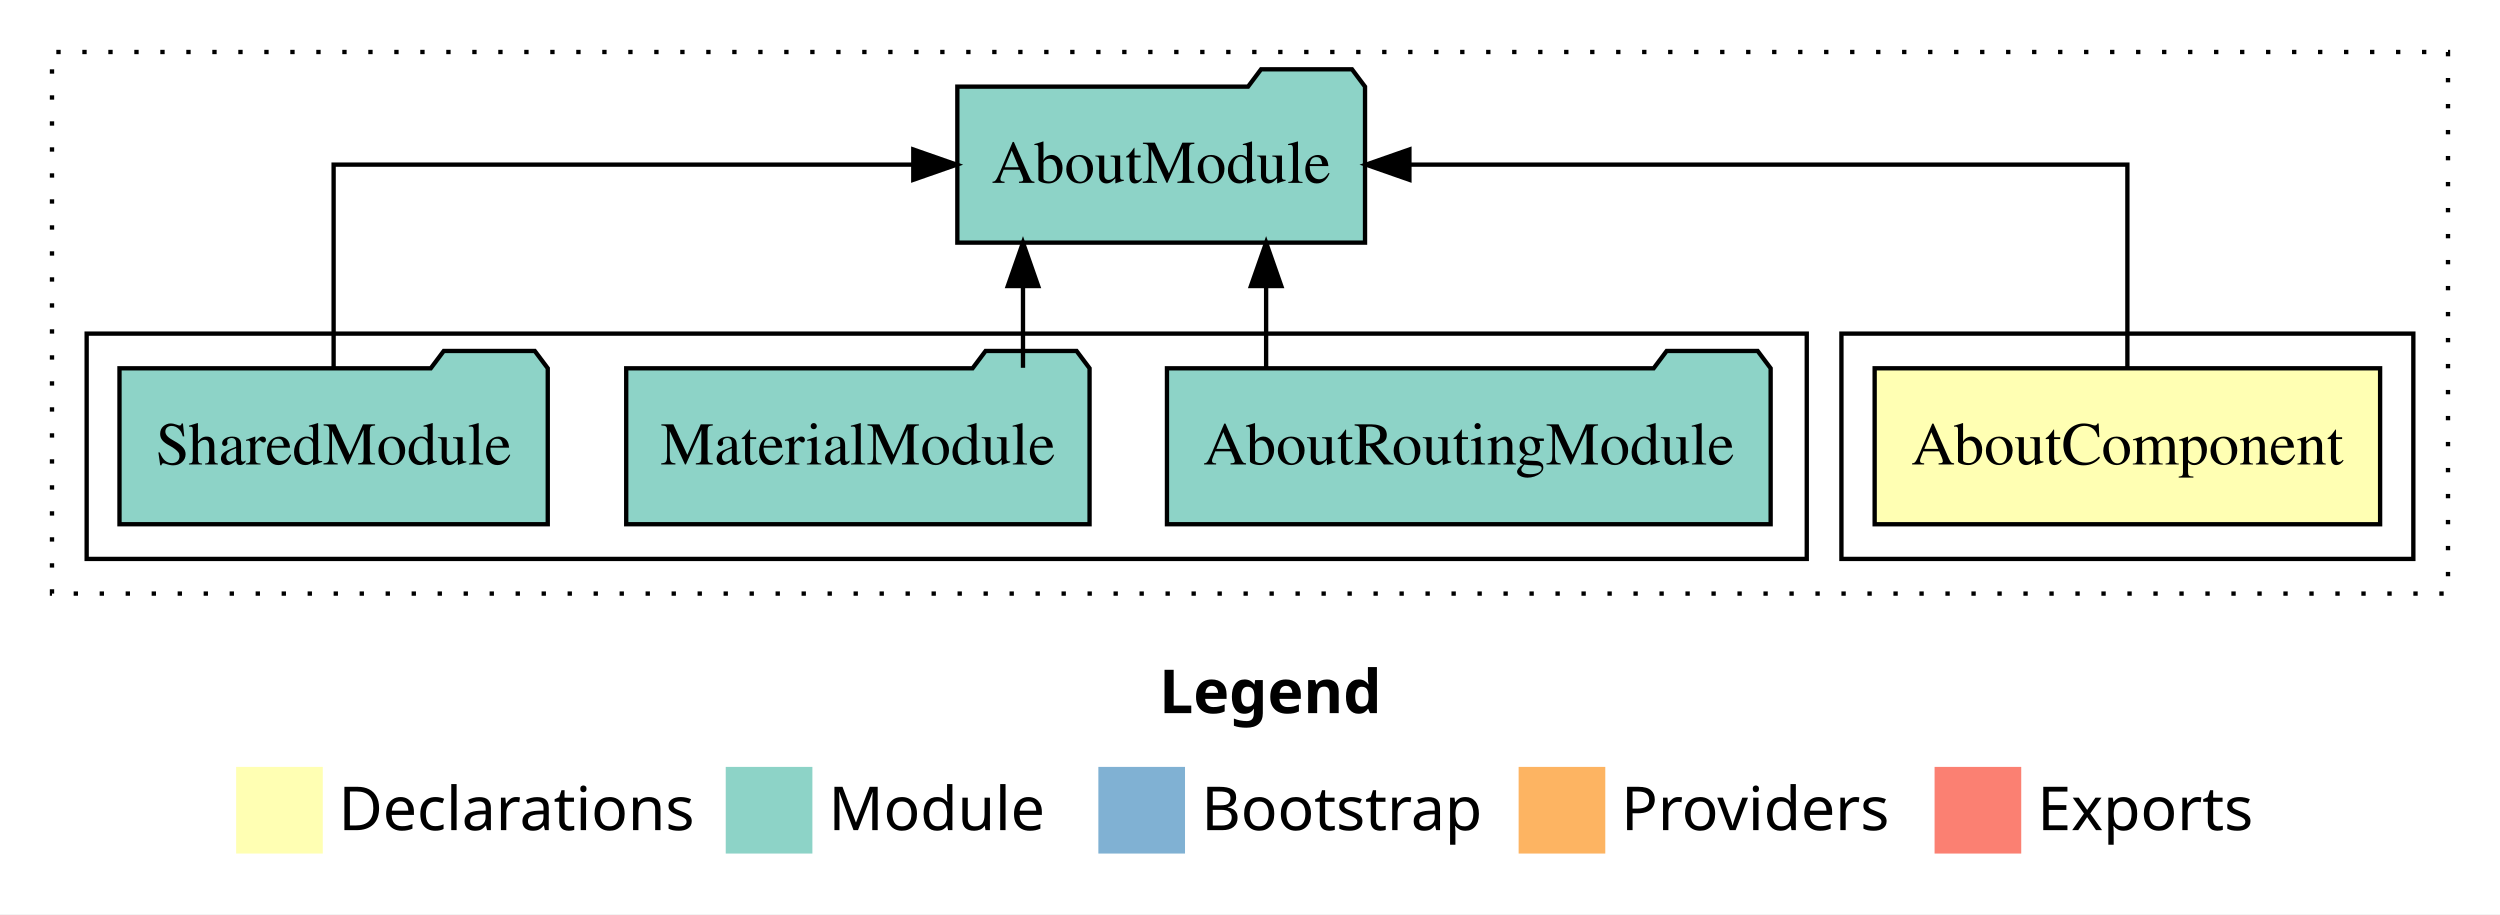
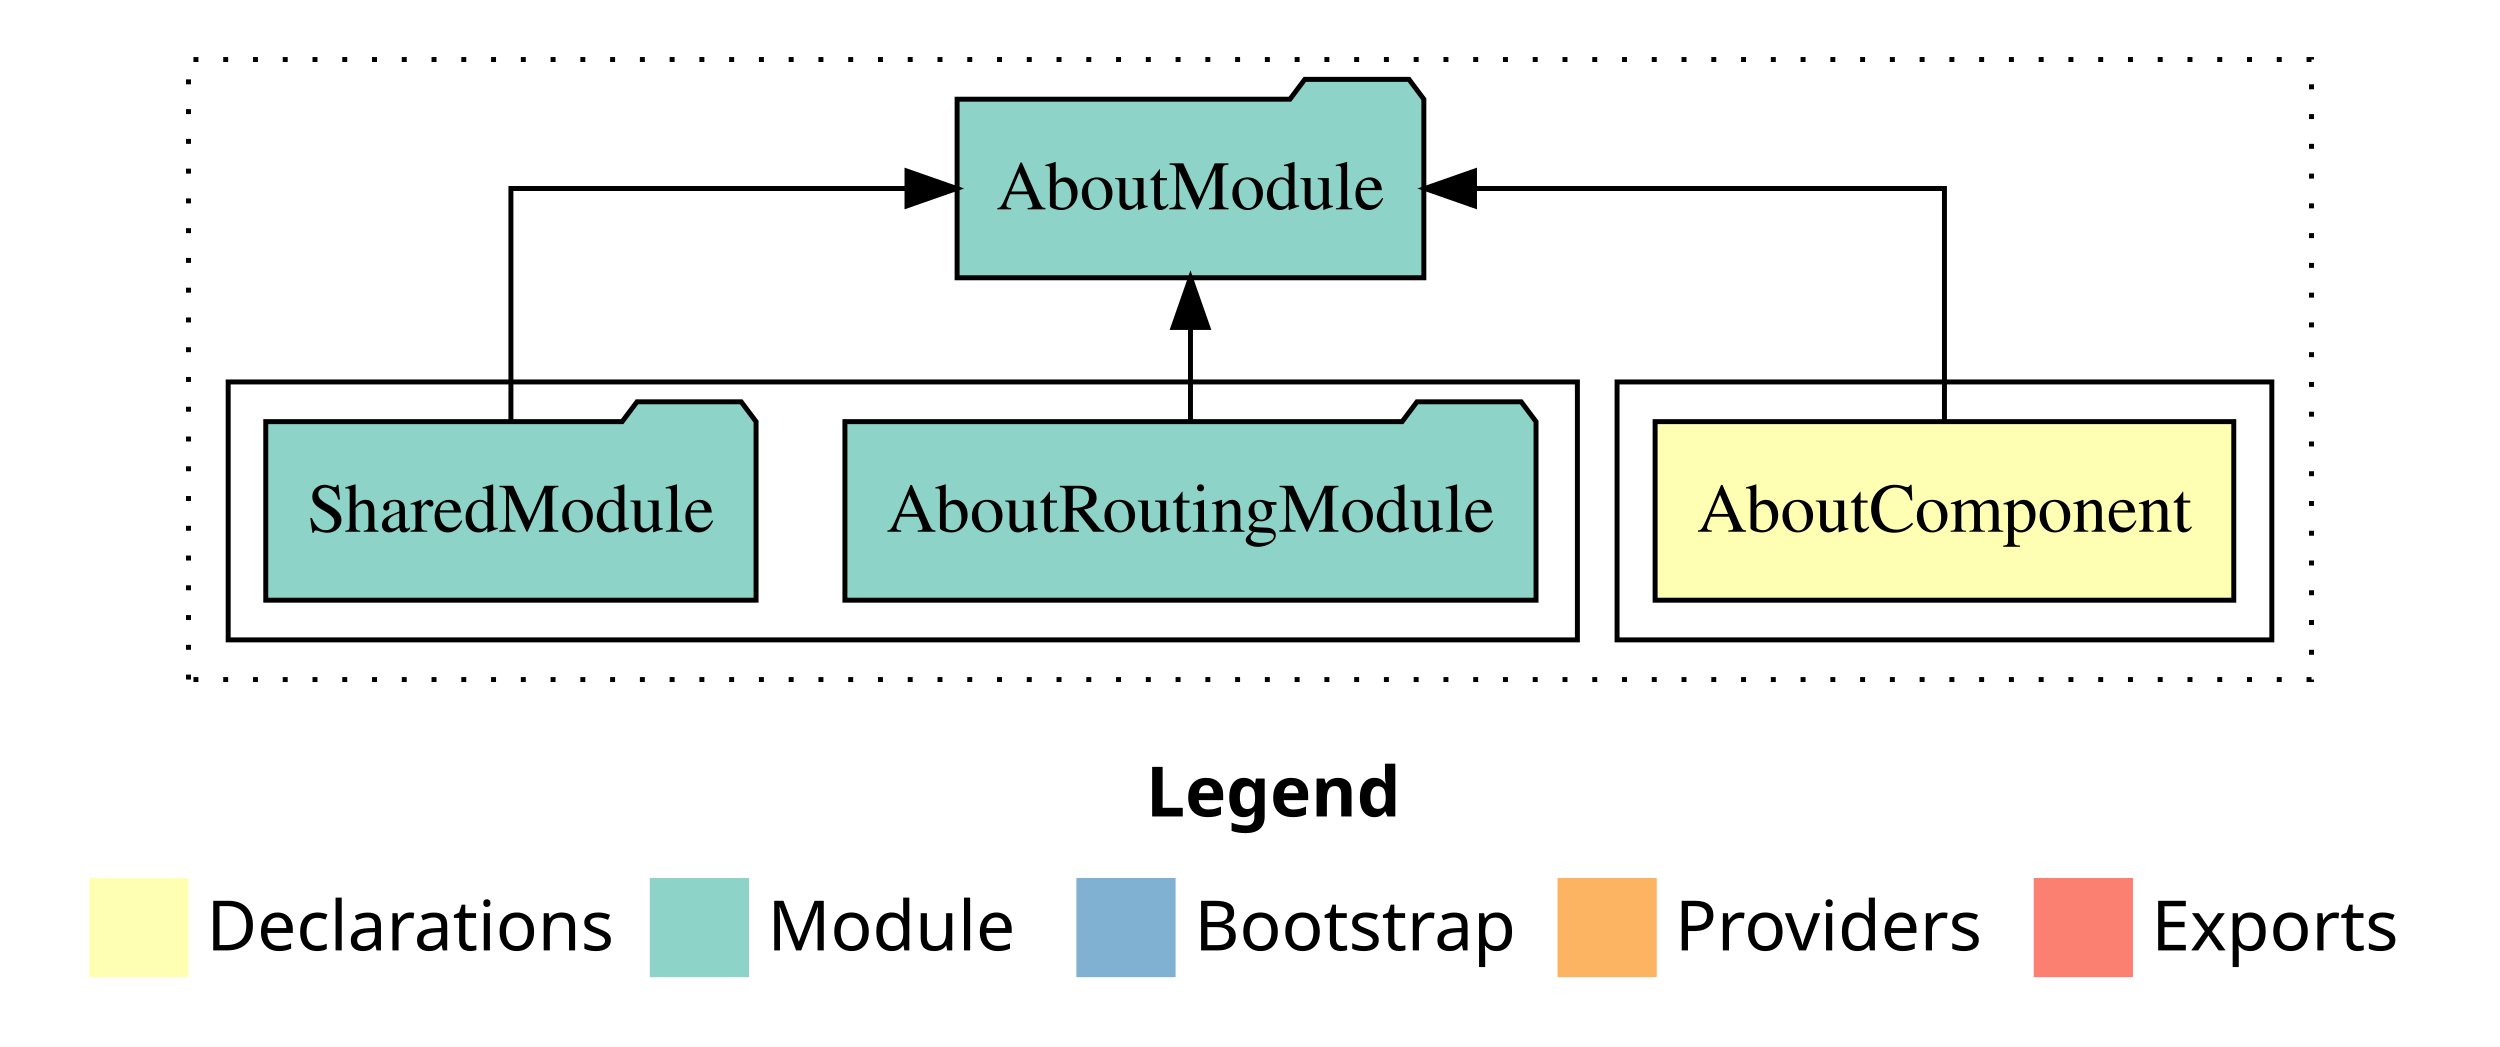
- <svg xmlns="http://www.w3.org/2000/svg" width="577pt" height="211pt" viewBox="0.00 0.00 577.00 211.00">
+ <svg xmlns="http://www.w3.org/2000/svg" width="504pt" height="211pt" viewBox="0.00 0.00 504.00 211.00">
  <g id="graph0" class="graph" transform="scale(1 1) rotate(0) translate(4 207)">
-     <polygon fill="#ffffff" stroke="transparent" points="-4,4 -4,-207 573,-207 573,4 -4,4" />
-     <text text-anchor="start" x="263.509" y="-42.4" font-family="sans-serif" font-weight="bold" font-size="14.00" fill="#000000">Legend</text>
-     <polygon fill="#ffffb3" stroke="transparent" points="50.5,-10 50.5,-30 70.5,-30 70.5,-10 50.5,-10" />
-     <text text-anchor="start" x="74.129" y="-15.4" font-family="sans-serif" font-size="14.00" fill="#000000">  Declarations</text>
-     <polygon fill="#8dd3c7" stroke="transparent" points="163.5,-10 163.5,-30 183.5,-30 183.5,-10 163.5,-10" />
-     <text text-anchor="start" x="187.225" y="-15.4" font-family="sans-serif" font-size="14.00" fill="#000000">  Module</text>
-     <polygon fill="#80b1d3" stroke="transparent" points="249.5,-10 249.5,-30 269.5,-30 269.5,-10 249.5,-10" />
-     <text text-anchor="start" x="273.281" y="-15.4" font-family="sans-serif" font-size="14.00" fill="#000000">  Bootstrap</text>
-     <polygon fill="#fdb462" stroke="transparent" points="346.5,-10 346.5,-30 366.5,-30 366.5,-10 346.5,-10" />
-     <text text-anchor="start" x="370.173" y="-15.4" font-family="sans-serif" font-size="14.00" fill="#000000">  Providers</text>
-     <polygon fill="#fb8072" stroke="transparent" points="442.5,-10 442.5,-30 462.5,-30 462.5,-10 442.5,-10" />
-     <text text-anchor="start" x="466.226" y="-15.4" font-family="sans-serif" font-size="14.00" fill="#000000">  Exports</text>
+     <polygon fill="#ffffff" stroke="transparent" points="-4,4 -4,-207 500,-207 500,4 -4,4" />
+     <text text-anchor="start" x="227.009" y="-42.4" font-family="sans-serif" font-weight="bold" font-size="14.00" fill="#000000">Legend</text>
+     <polygon fill="#ffffb3" stroke="transparent" points="14,-10 14,-30 34,-30 34,-10 14,-10" />
+     <text text-anchor="start" x="37.629" y="-15.4" font-family="sans-serif" font-size="14.00" fill="#000000">  Declarations</text>
+     <polygon fill="#8dd3c7" stroke="transparent" points="127,-10 127,-30 147,-30 147,-10 127,-10" />
+     <text text-anchor="start" x="150.725" y="-15.4" font-family="sans-serif" font-size="14.00" fill="#000000">  Module</text>
+     <polygon fill="#80b1d3" stroke="transparent" points="213,-10 213,-30 233,-30 233,-10 213,-10" />
+     <text text-anchor="start" x="236.781" y="-15.4" font-family="sans-serif" font-size="14.00" fill="#000000">  Bootstrap</text>
+     <polygon fill="#fdb462" stroke="transparent" points="310,-10 310,-30 330,-30 330,-10 310,-10" />
+     <text text-anchor="start" x="333.673" y="-15.4" font-family="sans-serif" font-size="14.00" fill="#000000">  Providers</text>
+     <polygon fill="#fb8072" stroke="transparent" points="406,-10 406,-30 426,-30 426,-10 406,-10" />
+     <text text-anchor="start" x="429.726" y="-15.4" font-family="sans-serif" font-size="14.00" fill="#000000">  Exports</text>
    <g id="clust1" class="cluster">
-       <polygon fill="none" stroke="#000000" stroke-dasharray="1,5" points="8,-70 8,-195 561,-195 561,-70 8,-70" />
+       <polygon fill="none" stroke="#000000" stroke-dasharray="1,5" points="34,-70 34,-195 462,-195 462,-70 34,-70" />
    </g>
    <g id="clust2" class="cluster">
-       <polygon fill="none" stroke="#000000" points="421,-78 421,-130 553,-130 553,-78 421,-78" />
+       <polygon fill="none" stroke="#000000" points="322,-78 322,-130 454,-130 454,-78 322,-78" />
    </g>
    <g id="clust4" class="cluster">
-       <polygon fill="none" stroke="#000000" points="16,-78 16,-130 413,-130 413,-78 16,-78" />
+       <polygon fill="none" stroke="#000000" points="42,-78 42,-130 314,-130 314,-78 42,-78" />
    </g>
    <g id="node1" class="node">
-       <polygon fill="#ffffb3" stroke="#000000" points="545.33,-122 428.67,-122 428.67,-86 545.33,-86 545.33,-122" />
-       <text text-anchor="middle" x="487" y="-99.8" font-family="Times,serif" font-size="14.00" fill="#000000">AboutComponent</text>
+       <polygon fill="#ffffb3" stroke="#000000" points="446.33,-122 329.67,-122 329.67,-86 446.33,-86 446.33,-122" />
+       <text text-anchor="middle" x="388" y="-99.8" font-family="Times,serif" font-size="14.00" fill="#000000">AboutComponent</text>
    </g>
    <g id="node2" class="node">
-       <polygon fill="#8dd3c7" stroke="#000000" points="311.048,-187 308.048,-191 287.048,-191 284.048,-187 216.952,-187 216.952,-151 311.048,-151 311.048,-187" />
-       <text text-anchor="middle" x="264" y="-164.8" font-family="Times,serif" font-size="14.00" fill="#000000">AboutModule</text>
+       <polygon fill="#8dd3c7" stroke="#000000" points="283.048,-187 280.048,-191 259.048,-191 256.048,-187 188.952,-187 188.952,-151 283.048,-151 283.048,-187" />
+       <text text-anchor="middle" x="236" y="-164.8" font-family="Times,serif" font-size="14.00" fill="#000000">AboutModule</text>
    </g>
    <g id="edge1" class="edge">
-       <path fill="none" stroke="#000000" d="M487,-122.106C487,-141.339 487,-169 487,-169 487,-169 321.293,-169 321.293,-169" />
-       <polygon fill="#000000" stroke="#000000" points="321.293,-165.5 311.293,-169 321.293,-172.5 321.293,-165.5" />
+       <path fill="none" stroke="#000000" d="M388,-122.106C388,-141.339 388,-169 388,-169 388,-169 293.26,-169 293.26,-169" />
+       <polygon fill="#000000" stroke="#000000" points="293.261,-165.5 283.26,-169 293.26,-172.5 293.261,-165.5" />
    </g>
    <g id="node3" class="node">
-       <polygon fill="#8dd3c7" stroke="#000000" points="404.665,-122 401.665,-126 380.665,-126 377.665,-122 265.335,-122 265.335,-86 404.665,-86 404.665,-122" />
-       <text text-anchor="middle" x="335" y="-99.8" font-family="Times,serif" font-size="14.00" fill="#000000">AboutRoutingModule</text>
+       <polygon fill="#8dd3c7" stroke="#000000" points="305.665,-122 302.665,-126 281.665,-126 278.665,-122 166.335,-122 166.335,-86 305.665,-86 305.665,-122" />
+       <text text-anchor="middle" x="236" y="-99.8" font-family="Times,serif" font-size="14.00" fill="#000000">AboutRoutingModule</text>
    </g>
    <g id="edge2" class="edge">
-       <path fill="none" stroke="#000000" d="M288.221,-122.106C288.221,-122.106 288.221,-140.991 288.221,-140.991" />
-       <polygon fill="#000000" stroke="#000000" points="284.721,-140.991 288.221,-150.991 291.721,-140.991 284.721,-140.991" />
+       <path fill="none" stroke="#000000" d="M236,-122.106C236,-122.106 236,-140.991 236,-140.991" />
+       <polygon fill="#000000" stroke="#000000" points="232.5,-140.991 236,-150.991 239.5,-140.991 232.5,-140.991" />
    </g>
    <g id="node4" class="node">
-       <polygon fill="#8dd3c7" stroke="#000000" points="247.471,-122 244.471,-126 223.471,-126 220.471,-122 140.529,-122 140.529,-86 247.471,-86 247.471,-122" />
-       <text text-anchor="middle" x="194" y="-99.8" font-family="Times,serif" font-size="14.00" fill="#000000">MaterialModule</text>
+       <polygon fill="#8dd3c7" stroke="#000000" points="148.423,-122 145.423,-126 124.423,-126 121.423,-122 49.577,-122 49.577,-86 148.423,-86 148.423,-122" />
+       <text text-anchor="middle" x="99" y="-99.8" font-family="Times,serif" font-size="14.00" fill="#000000">SharedModule</text>
    </g>
    <g id="edge3" class="edge">
-       <path fill="none" stroke="#000000" d="M232.106,-122.106C232.106,-122.106 232.106,-140.991 232.106,-140.991" />
-       <polygon fill="#000000" stroke="#000000" points="228.606,-140.991 232.106,-150.991 235.606,-140.991 228.606,-140.991" />
-     </g>
-     <g id="node5" class="node">
-       <polygon fill="#8dd3c7" stroke="#000000" points="122.423,-122 119.423,-126 98.423,-126 95.423,-122 23.577,-122 23.577,-86 122.423,-86 122.423,-122" />
-       <text text-anchor="middle" x="73" y="-99.8" font-family="Times,serif" font-size="14.00" fill="#000000">SharedModule</text>
-     </g>
-     <g id="edge4" class="edge">
-       <path fill="none" stroke="#000000" d="M73,-122.106C73,-141.339 73,-169 73,-169 73,-169 206.786,-169 206.786,-169" />
-       <polygon fill="#000000" stroke="#000000" points="206.786,-172.5 216.786,-169 206.786,-165.5 206.786,-172.5" />
+       <path fill="none" stroke="#000000" d="M99,-122.106C99,-141.339 99,-169 99,-169 99,-169 178.852,-169 178.852,-169" />
+       <polygon fill="#000000" stroke="#000000" points="178.852,-172.5 188.852,-169 178.852,-165.5 178.852,-172.5" />
    </g>
  </g>
</svg>
